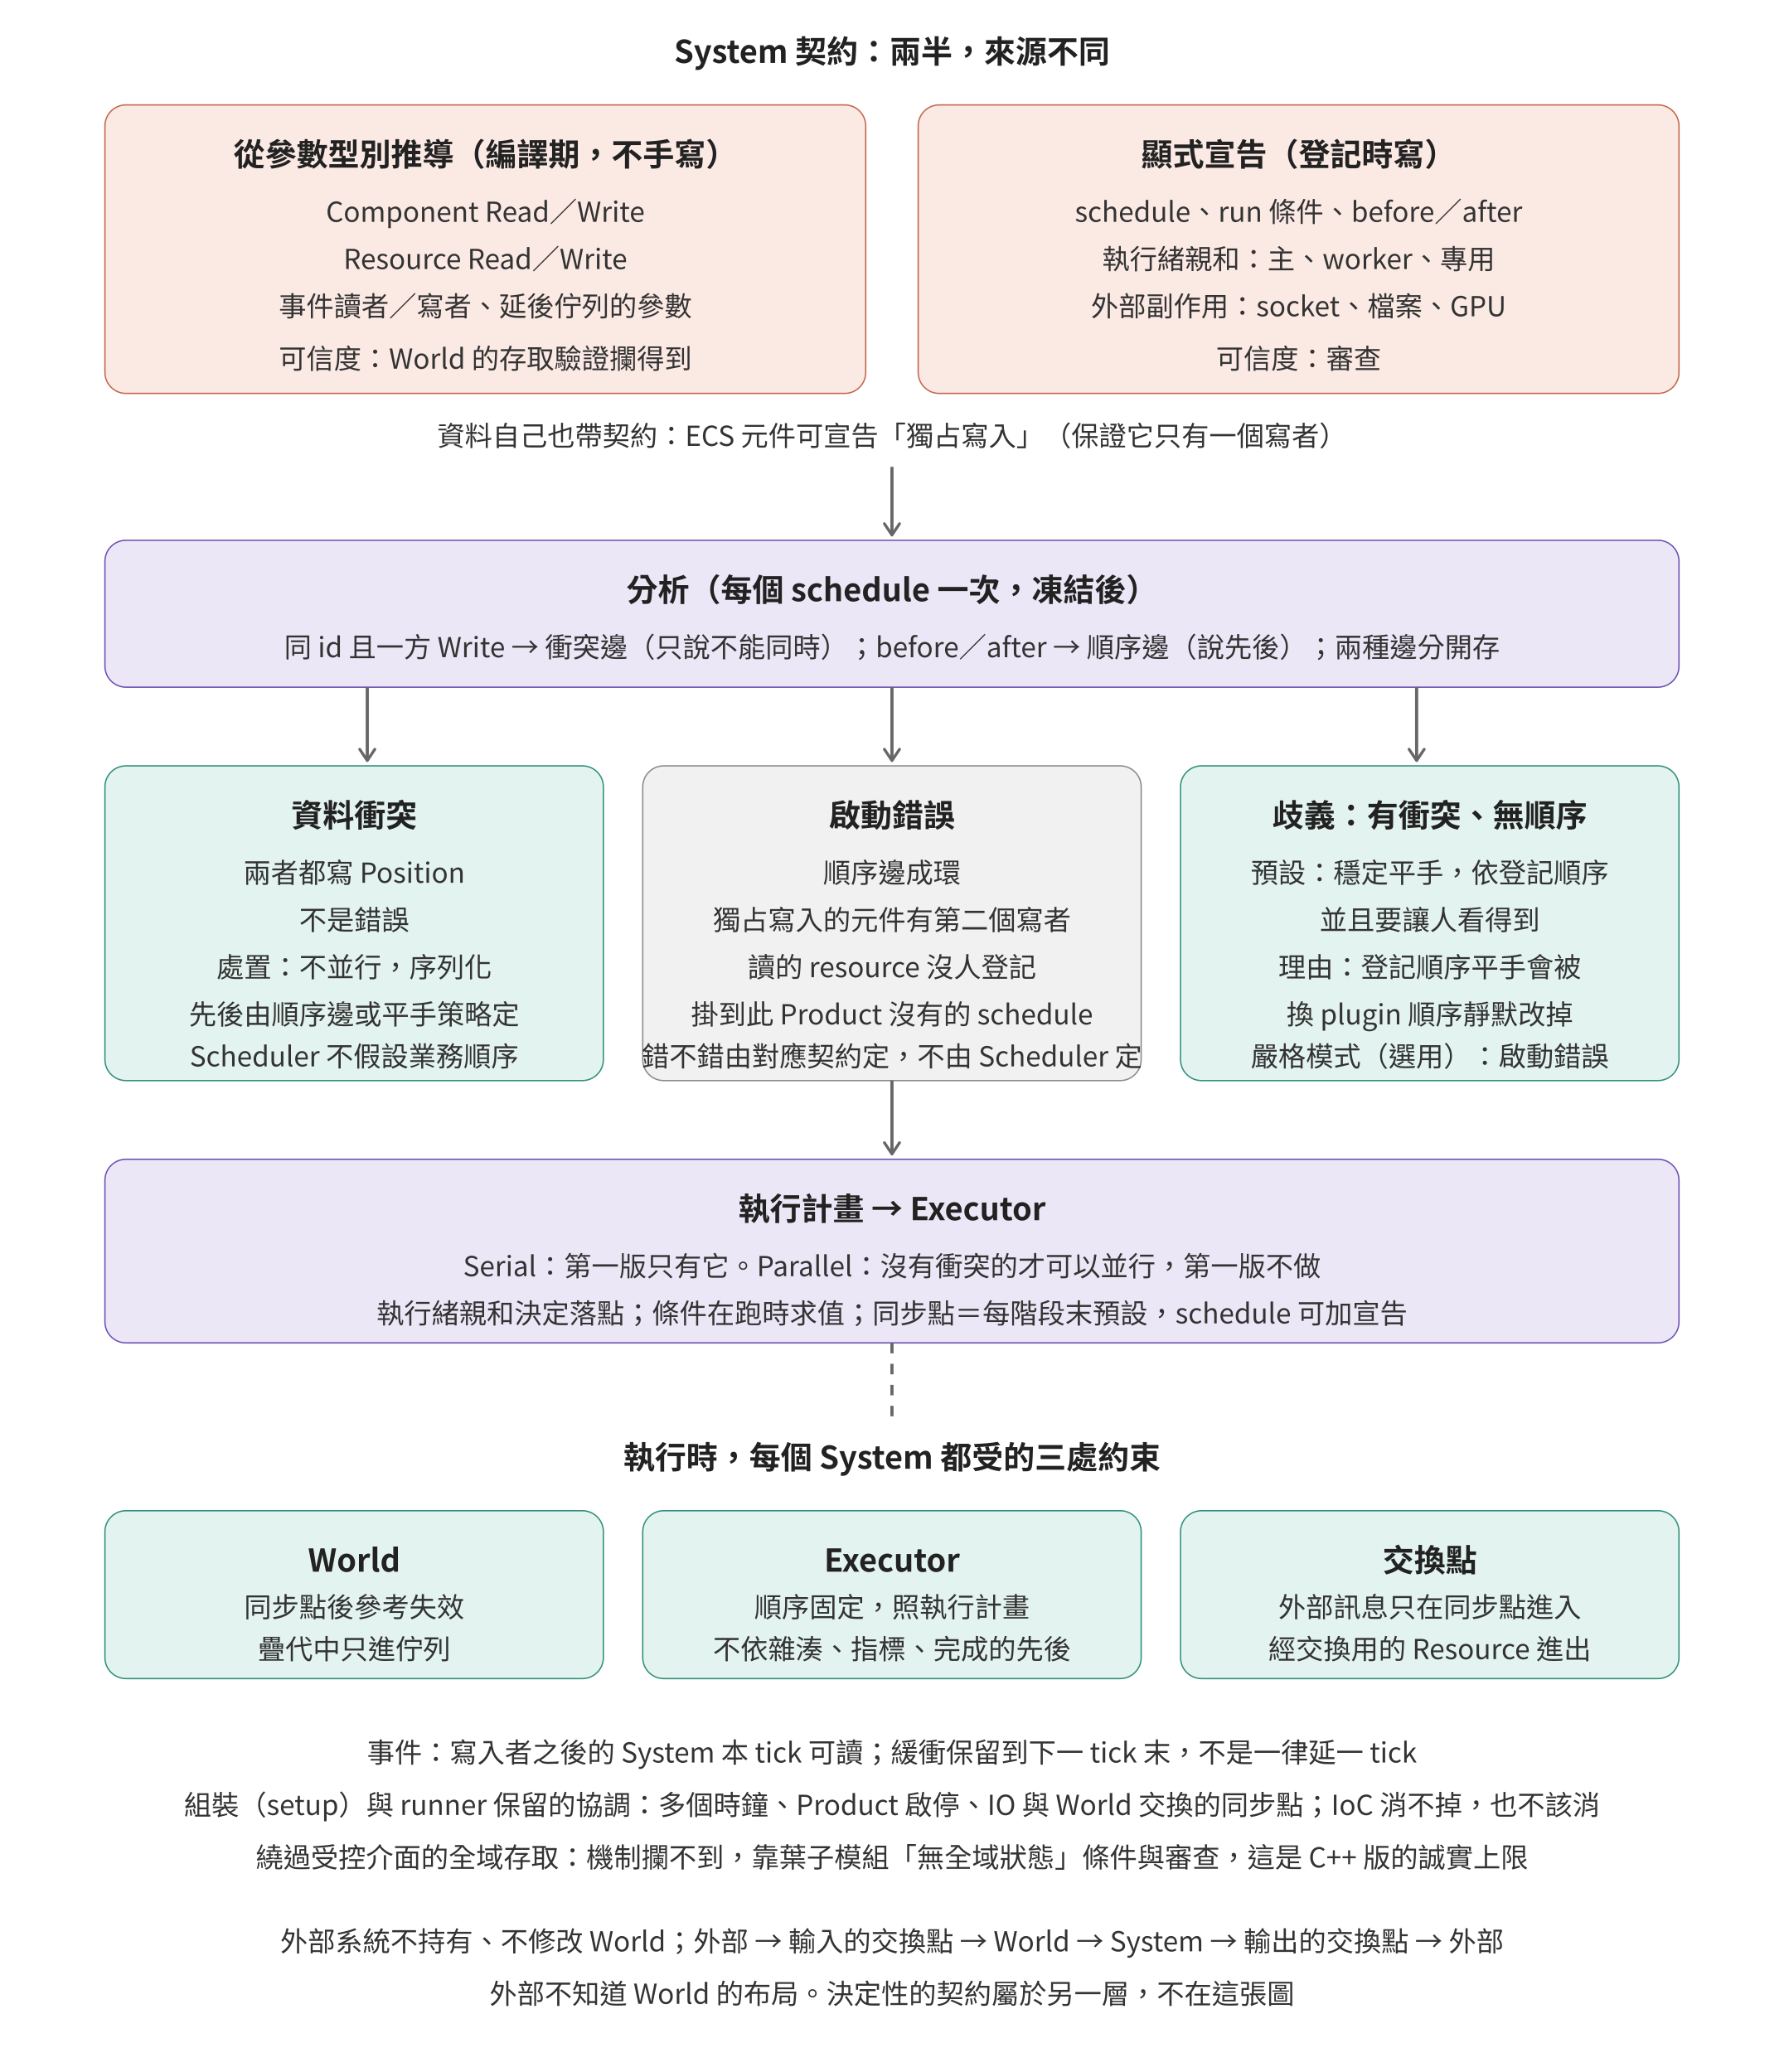
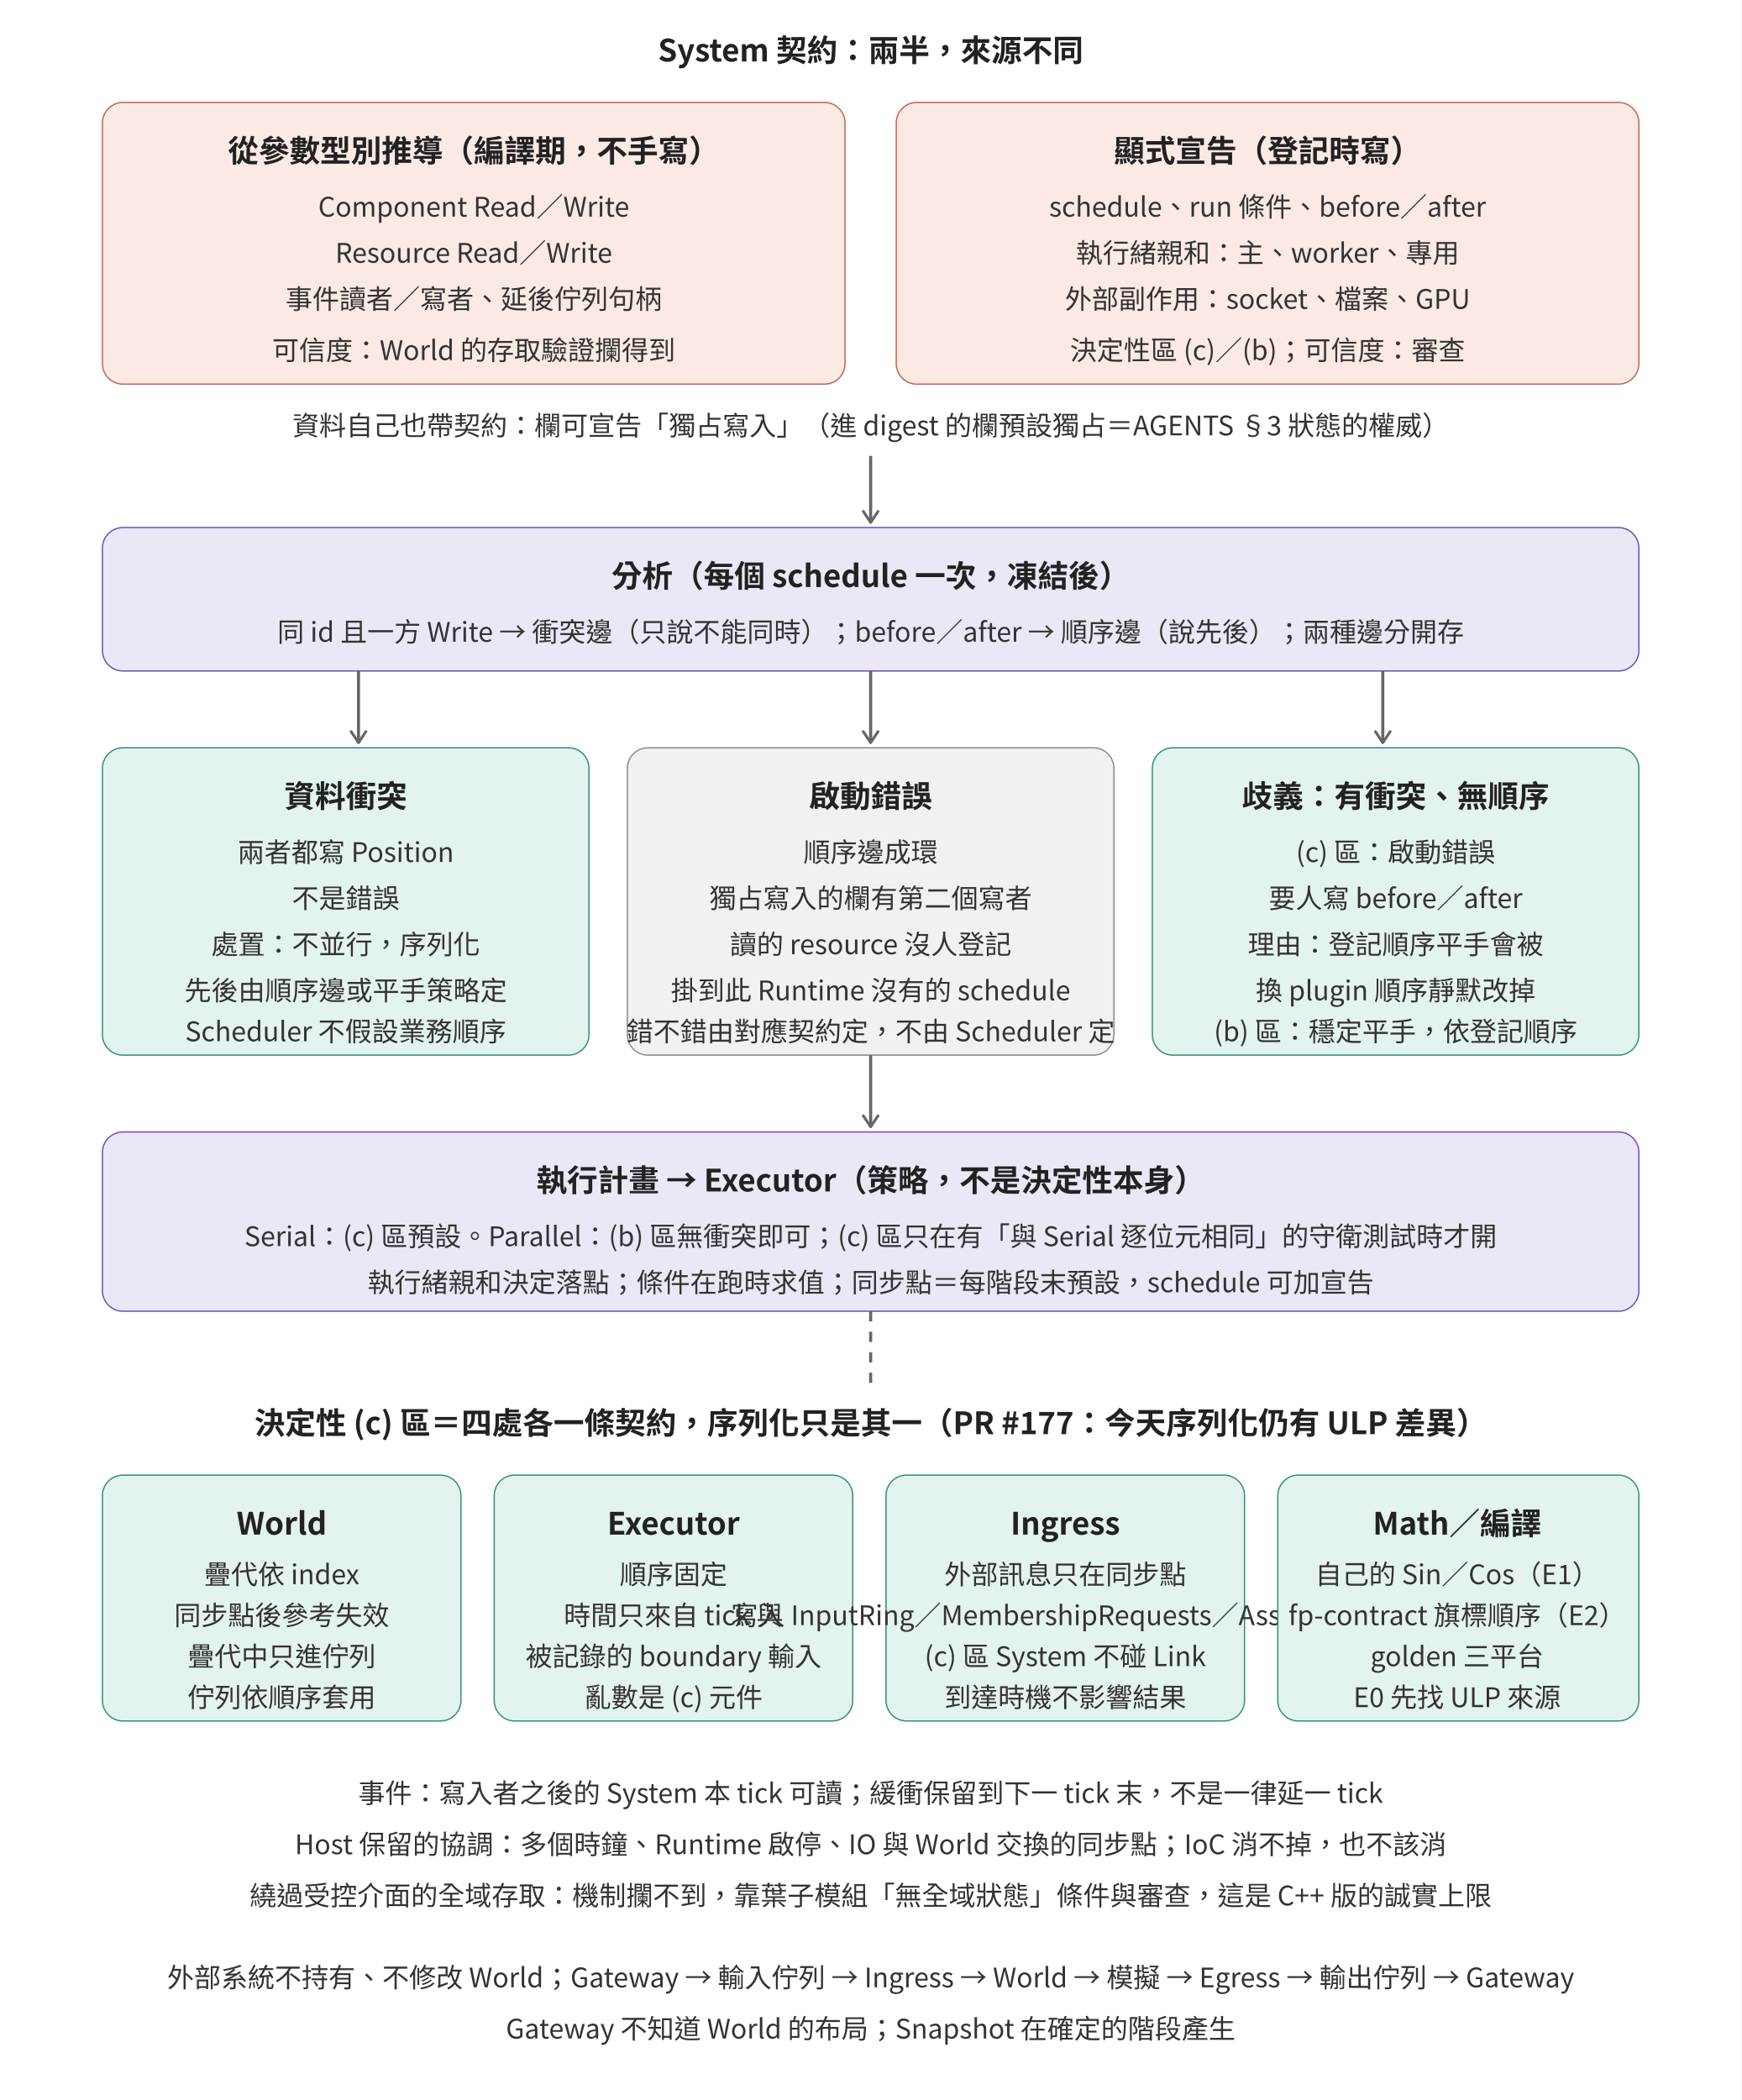
- <svg xmlns="http://www.w3.org/2000/svg" width="680" viewBox="0 0 680 790" role="img">
+ <svg xmlns="http://www.w3.org/2000/svg" width="680" viewBox="0 0 680 820" role="img">
  <style>
  svg { font-family: -apple-system, "Segoe UI", "Noto Sans CJK TC", "PingFang TC", sans-serif; }
  .c-coral  { fill: #fbe9e4; stroke: #c4654a; }
  .c-teal   { fill: #e3f3ef; stroke: #2f8f7a; }
  .c-purple { fill: #ece7f6; stroke: #6b4fb3; }
  .c-gray   { fill: #f1f1f1; stroke: #8a8a8a; }
  .th { fill: #222; stroke: none; font-size: 12px; font-weight: 600; }
  .ts { fill: #333; stroke: none; font-size: 10.5px; }
  .arr { stroke: #666; fill: none; stroke-width: 1.2; }
  rect[fill="none"] { fill: none; }
</style>
-   <rect width="680" height="790" fill="#ffffff" />
+   <rect width="680" height="820" fill="#ffffff" />
  <defs>
    <marker id="a7" viewBox="0 0 10 10" refX="8" refY="5" markerWidth="6" markerHeight="6" orient="auto-start-reverse">
      <path d="M2 1L8 5L2 9" fill="none" stroke="#666" stroke-width="1.5" stroke-linecap="round" stroke-linejoin="round" />
    </marker>
  </defs>
  <text class="th" x="340" y="24" text-anchor="middle">System 契約：兩半，來源不同</text>
  <g class="c-coral">
    <rect x="40" y="40" width="290" height="110" rx="8" stroke-width="0.5" />
    <text class="th" x="185" y="58" text-anchor="middle" dominant-baseline="central">從參數型別推導（編譯期，不手寫）</text>
    <text class="ts" x="185" y="80" text-anchor="middle" dominant-baseline="central">Component Read／Write</text>
    <text class="ts" x="185" y="98" text-anchor="middle" dominant-baseline="central">Resource Read／Write</text>
-     <text class="ts" x="185" y="116" text-anchor="middle" dominant-baseline="central">事件讀者／寫者、延後佇列的參數</text>
+     <text class="ts" x="185" y="116" text-anchor="middle" dominant-baseline="central">事件讀者／寫者、延後佇列句柄</text>
    <text class="ts" x="185" y="136" text-anchor="middle" dominant-baseline="central">可信度：World 的存取驗證攔得到</text>
  </g>
  <g class="c-coral">
    <rect x="350" y="40" width="290" height="110" rx="8" stroke-width="0.5" />
    <text class="th" x="495" y="58" text-anchor="middle" dominant-baseline="central">顯式宣告（登記時寫）</text>
    <text class="ts" x="495" y="80" text-anchor="middle" dominant-baseline="central">schedule、run 條件、before／after</text>
    <text class="ts" x="495" y="98" text-anchor="middle" dominant-baseline="central">執行緒親和：主、worker、專用</text>
    <text class="ts" x="495" y="116" text-anchor="middle" dominant-baseline="central">外部副作用：socket、檔案、GPU</text>
-     <text class="ts" x="495" y="136" text-anchor="middle" dominant-baseline="central">可信度：審查</text>
+     <text class="ts" x="495" y="136" text-anchor="middle" dominant-baseline="central">決定性區 (c)／(b)；可信度：審查</text>
  </g>
-   <text class="ts" x="340" y="170" text-anchor="middle">資料自己也帶契約：ECS 元件可宣告「獨占寫入」（保證它只有一個寫者）</text>
+   <text class="ts" x="340" y="170" text-anchor="middle">資料自己也帶契約：欄可宣告「獨占寫入」（進 digest 的欄預設獨占＝AGENTS §3 狀態的權威）</text>
  <line x1="340" y1="178" x2="340" y2="204" class="arr" marker-end="url(#a7)" />
  <g class="c-purple">
    <rect x="40" y="206" width="600" height="56" rx="8" stroke-width="0.5" />
    <text class="th" x="340" y="224" text-anchor="middle" dominant-baseline="central">分析（每個 schedule 一次，凍結後）</text>
    <text class="ts" x="340" y="246" text-anchor="middle" dominant-baseline="central">同 id 且一方 Write → 衝突邊（只說不能同時）；before／after → 順序邊（說先後）；兩種邊分開存</text>
  </g>
  <line x1="140" y1="262" x2="140" y2="290" class="arr" marker-end="url(#a7)" />
  <line x1="340" y1="262" x2="340" y2="290" class="arr" marker-end="url(#a7)" />
  <line x1="540" y1="262" x2="540" y2="290" class="arr" marker-end="url(#a7)" />
  <g class="c-teal">
    <rect x="40" y="292" width="190" height="120" rx="8" stroke-width="0.5" />
    <text class="th" x="135" y="310" text-anchor="middle" dominant-baseline="central">資料衝突</text>
    <text class="ts" x="135" y="332" text-anchor="middle" dominant-baseline="central">兩者都寫 Position</text>
    <text class="ts" x="135" y="350" text-anchor="middle" dominant-baseline="central">不是錯誤</text>
    <text class="ts" x="135" y="368" text-anchor="middle" dominant-baseline="central">處置：不並行，序列化</text>
    <text class="ts" x="135" y="386" text-anchor="middle" dominant-baseline="central">先後由順序邊或平手策略定</text>
    <text class="ts" x="135" y="402" text-anchor="middle" dominant-baseline="central">Scheduler 不假設業務順序</text>
  </g>
  <g class="c-gray">
    <rect x="245" y="292" width="190" height="120" rx="8" stroke-width="0.5" />
    <text class="th" x="340" y="310" text-anchor="middle" dominant-baseline="central">啟動錯誤</text>
    <text class="ts" x="340" y="332" text-anchor="middle" dominant-baseline="central">順序邊成環</text>
-     <text class="ts" x="340" y="350" text-anchor="middle" dominant-baseline="central">獨占寫入的元件有第二個寫者</text>
+     <text class="ts" x="340" y="350" text-anchor="middle" dominant-baseline="central">獨占寫入的欄有第二個寫者</text>
    <text class="ts" x="340" y="368" text-anchor="middle" dominant-baseline="central">讀的 resource 沒人登記</text>
-     <text class="ts" x="340" y="386" text-anchor="middle" dominant-baseline="central">掛到此 Product 沒有的 schedule</text>
+     <text class="ts" x="340" y="386" text-anchor="middle" dominant-baseline="central">掛到此 Runtime 沒有的 schedule</text>
    <text class="ts" x="340" y="402" text-anchor="middle" dominant-baseline="central">錯不錯由對應契約定，不由 Scheduler 定</text>
  </g>
  <g class="c-teal">
    <rect x="450" y="292" width="190" height="120" rx="8" stroke-width="0.5" />
    <text class="th" x="545" y="310" text-anchor="middle" dominant-baseline="central">歧義：有衝突、無順序</text>
-     <text class="ts" x="545" y="332" text-anchor="middle" dominant-baseline="central">預設：穩定平手，依登記順序</text>
-     <text class="ts" x="545" y="350" text-anchor="middle" dominant-baseline="central">並且要讓人看得到</text>
+     <text class="ts" x="545" y="332" text-anchor="middle" dominant-baseline="central">(c) 區：啟動錯誤</text>
+     <text class="ts" x="545" y="350" text-anchor="middle" dominant-baseline="central">要人寫 before／after</text>
    <text class="ts" x="545" y="368" text-anchor="middle" dominant-baseline="central">理由：登記順序平手會被</text>
    <text class="ts" x="545" y="386" text-anchor="middle" dominant-baseline="central">換 plugin 順序靜默改掉</text>
-     <text class="ts" x="545" y="402" text-anchor="middle" dominant-baseline="central">嚴格模式（選用）：啟動錯誤</text>
+     <text class="ts" x="545" y="402" text-anchor="middle" dominant-baseline="central">(b) 區：穩定平手，依登記順序</text>
  </g>
  <line x1="340" y1="412" x2="340" y2="440" class="arr" marker-end="url(#a7)" />
  <g class="c-purple">
    <rect x="40" y="442" width="600" height="70" rx="8" stroke-width="0.5" />
-     <text class="th" x="340" y="460" text-anchor="middle" dominant-baseline="central">執行計畫 → Executor</text>
-     <text class="ts" x="340" y="482" text-anchor="middle" dominant-baseline="central">Serial：第一版只有它。Parallel：沒有衝突的才可以並行，第一版不做</text>
+     <text class="th" x="340" y="460" text-anchor="middle" dominant-baseline="central">執行計畫 → Executor（策略，不是決定性本身）</text>
+     <text class="ts" x="340" y="482" text-anchor="middle" dominant-baseline="central">Serial：(c) 區預設。Parallel：(b) 區無衝突即可；(c) 區只在有「與 Serial 逐位元相同」的守衛測試時才開</text>
    <text class="ts" x="340" y="500" text-anchor="middle" dominant-baseline="central">執行緒親和決定落點；條件在跑時求值；同步點＝每階段末預設，schedule 可加宣告</text>
  </g>
  <line x1="340" y1="512" x2="340" y2="540" class="arr" stroke-dasharray="4 4" />
-   <text class="th" x="340" y="560" text-anchor="middle">執行時，每個 System 都受的三處約束</text>
+   <text class="th" x="340" y="560" text-anchor="middle">決定性 (c) 區＝四處各一條契約，序列化只是其一（PR #177：今天序列化仍有 ULP 差異）</text>
  <g class="c-teal">
-     <rect x="40" y="576" width="190" height="64" rx="8" stroke-width="0.5" />
-     <text class="th" x="135" y="594" text-anchor="middle" dominant-baseline="central">World</text>
-     <text class="ts" x="135" y="612" text-anchor="middle" dominant-baseline="central">同步點後參考失效</text>
-     <text class="ts" x="135" y="628" text-anchor="middle" dominant-baseline="central">疊代中只進佇列</text>
+     <rect x="40" y="576" width="140" height="96" rx="8" stroke-width="0.5" />
+     <text class="th" x="110" y="594" text-anchor="middle" dominant-baseline="central">World</text>
+     <text class="ts" x="110" y="614" text-anchor="middle" dominant-baseline="central">疊代依 index</text>
+     <text class="ts" x="110" y="630" text-anchor="middle" dominant-baseline="central">同步點後參考失效</text>
+     <text class="ts" x="110" y="646" text-anchor="middle" dominant-baseline="central">疊代中只進佇列</text>
+     <text class="ts" x="110" y="662" text-anchor="middle" dominant-baseline="central">佇列依順序套用</text>
  </g>
  <g class="c-teal">
-     <rect x="245" y="576" width="190" height="64" rx="8" stroke-width="0.5" />
-     <text class="th" x="340" y="594" text-anchor="middle" dominant-baseline="central">Executor</text>
-     <text class="ts" x="340" y="612" text-anchor="middle" dominant-baseline="central">順序固定，照執行計畫</text>
-     <text class="ts" x="340" y="628" text-anchor="middle" dominant-baseline="central">不依雜湊、指標、完成的先後</text>
+     <rect x="193" y="576" width="140" height="96" rx="8" stroke-width="0.5" />
+     <text class="th" x="263" y="594" text-anchor="middle" dominant-baseline="central">Executor</text>
+     <text class="ts" x="263" y="614" text-anchor="middle" dominant-baseline="central">順序固定</text>
+     <text class="ts" x="263" y="630" text-anchor="middle" dominant-baseline="central">時間只來自 tick 與</text>
+     <text class="ts" x="263" y="646" text-anchor="middle" dominant-baseline="central">被記錄的 boundary 輸入</text>
+     <text class="ts" x="263" y="662" text-anchor="middle" dominant-baseline="central">亂數是 (c) 元件</text>
  </g>
  <g class="c-teal">
-     <rect x="450" y="576" width="190" height="64" rx="8" stroke-width="0.5" />
-     <text class="th" x="545" y="594" text-anchor="middle" dominant-baseline="central">交換點</text>
-     <text class="ts" x="545" y="612" text-anchor="middle" dominant-baseline="central">外部訊息只在同步點進入</text>
-     <text class="ts" x="545" y="628" text-anchor="middle" dominant-baseline="central">經交換用的 Resource 進出</text>
+     <rect x="346" y="576" width="140" height="96" rx="8" stroke-width="0.5" />
+     <text class="th" x="416" y="594" text-anchor="middle" dominant-baseline="central">Ingress</text>
+     <text class="ts" x="416" y="614" text-anchor="middle" dominant-baseline="central">外部訊息只在同步點</text>
+     <text class="ts" x="416" y="630" text-anchor="middle" dominant-baseline="central">寫入 InputRing／MembershipRequests／AssetStaging</text>
+     <text class="ts" x="416" y="646" text-anchor="middle" dominant-baseline="central">(c) 區 System 不碰 Link</text>
+     <text class="ts" x="416" y="662" text-anchor="middle" dominant-baseline="central">到達時機不影響結果</text>
  </g>
-   <text class="ts" x="340" y="672" text-anchor="middle">事件：寫入者之後的 System 本 tick 可讀；緩衝保留到下一 tick 末，不是一律延一 tick</text>
-   <text class="ts" x="340" y="692" text-anchor="middle">組裝（setup）與 runner 保留的協調：多個時鐘、Product 啟停、IO 與 World 交換的同步點；IoC 消不掉，也不該消</text>
-   <text class="ts" x="340" y="712" text-anchor="middle">繞過受控介面的全域存取：機制攔不到，靠葉子模組「無全域狀態」條件與審查，這是 C++ 版的誠實上限</text>
-   <text class="ts" x="340" y="744" text-anchor="middle">外部系統不持有、不修改 World；外部 → 輸入的交換點 → World → System → 輸出的交換點 → 外部</text>
-   <text class="ts" x="340" y="764" text-anchor="middle">外部不知道 World 的布局。決定性的契約屬於另一層，不在這張圖</text>
+   <g class="c-teal">
+     <rect x="499" y="576" width="141" height="96" rx="8" stroke-width="0.5" />
+     <text class="th" x="569" y="594" text-anchor="middle" dominant-baseline="central">Math／編譯</text>
+     <text class="ts" x="569" y="614" text-anchor="middle" dominant-baseline="central">自己的 Sin／Cos（E1）</text>
+     <text class="ts" x="569" y="630" text-anchor="middle" dominant-baseline="central">fp-contract 旗標順序（E2）</text>
+     <text class="ts" x="569" y="646" text-anchor="middle" dominant-baseline="central">golden 三平台</text>
+     <text class="ts" x="569" y="662" text-anchor="middle" dominant-baseline="central">E0 先找 ULP 來源</text>
+   </g>
+   <text class="ts" x="340" y="704" text-anchor="middle">事件：寫入者之後的 System 本 tick 可讀；緩衝保留到下一 tick 末，不是一律延一 tick</text>
+   <text class="ts" x="340" y="724" text-anchor="middle">Host 保留的協調：多個時鐘、Runtime 啟停、IO 與 World 交換的同步點；IoC 消不掉，也不該消</text>
+   <text class="ts" x="340" y="744" text-anchor="middle">繞過受控介面的全域存取：機制攔不到，靠葉子模組「無全域狀態」條件與審查，這是 C++ 版的誠實上限</text>
+   <text class="ts" x="340" y="776" text-anchor="middle">外部系統不持有、不修改 World；Gateway → 輸入佇列 → Ingress → World → 模擬 → Egress → 輸出佇列 → Gateway</text>
+   <text class="ts" x="340" y="796" text-anchor="middle">Gateway 不知道 World 的布局；Snapshot 在確定的階段產生</text>
</svg>
